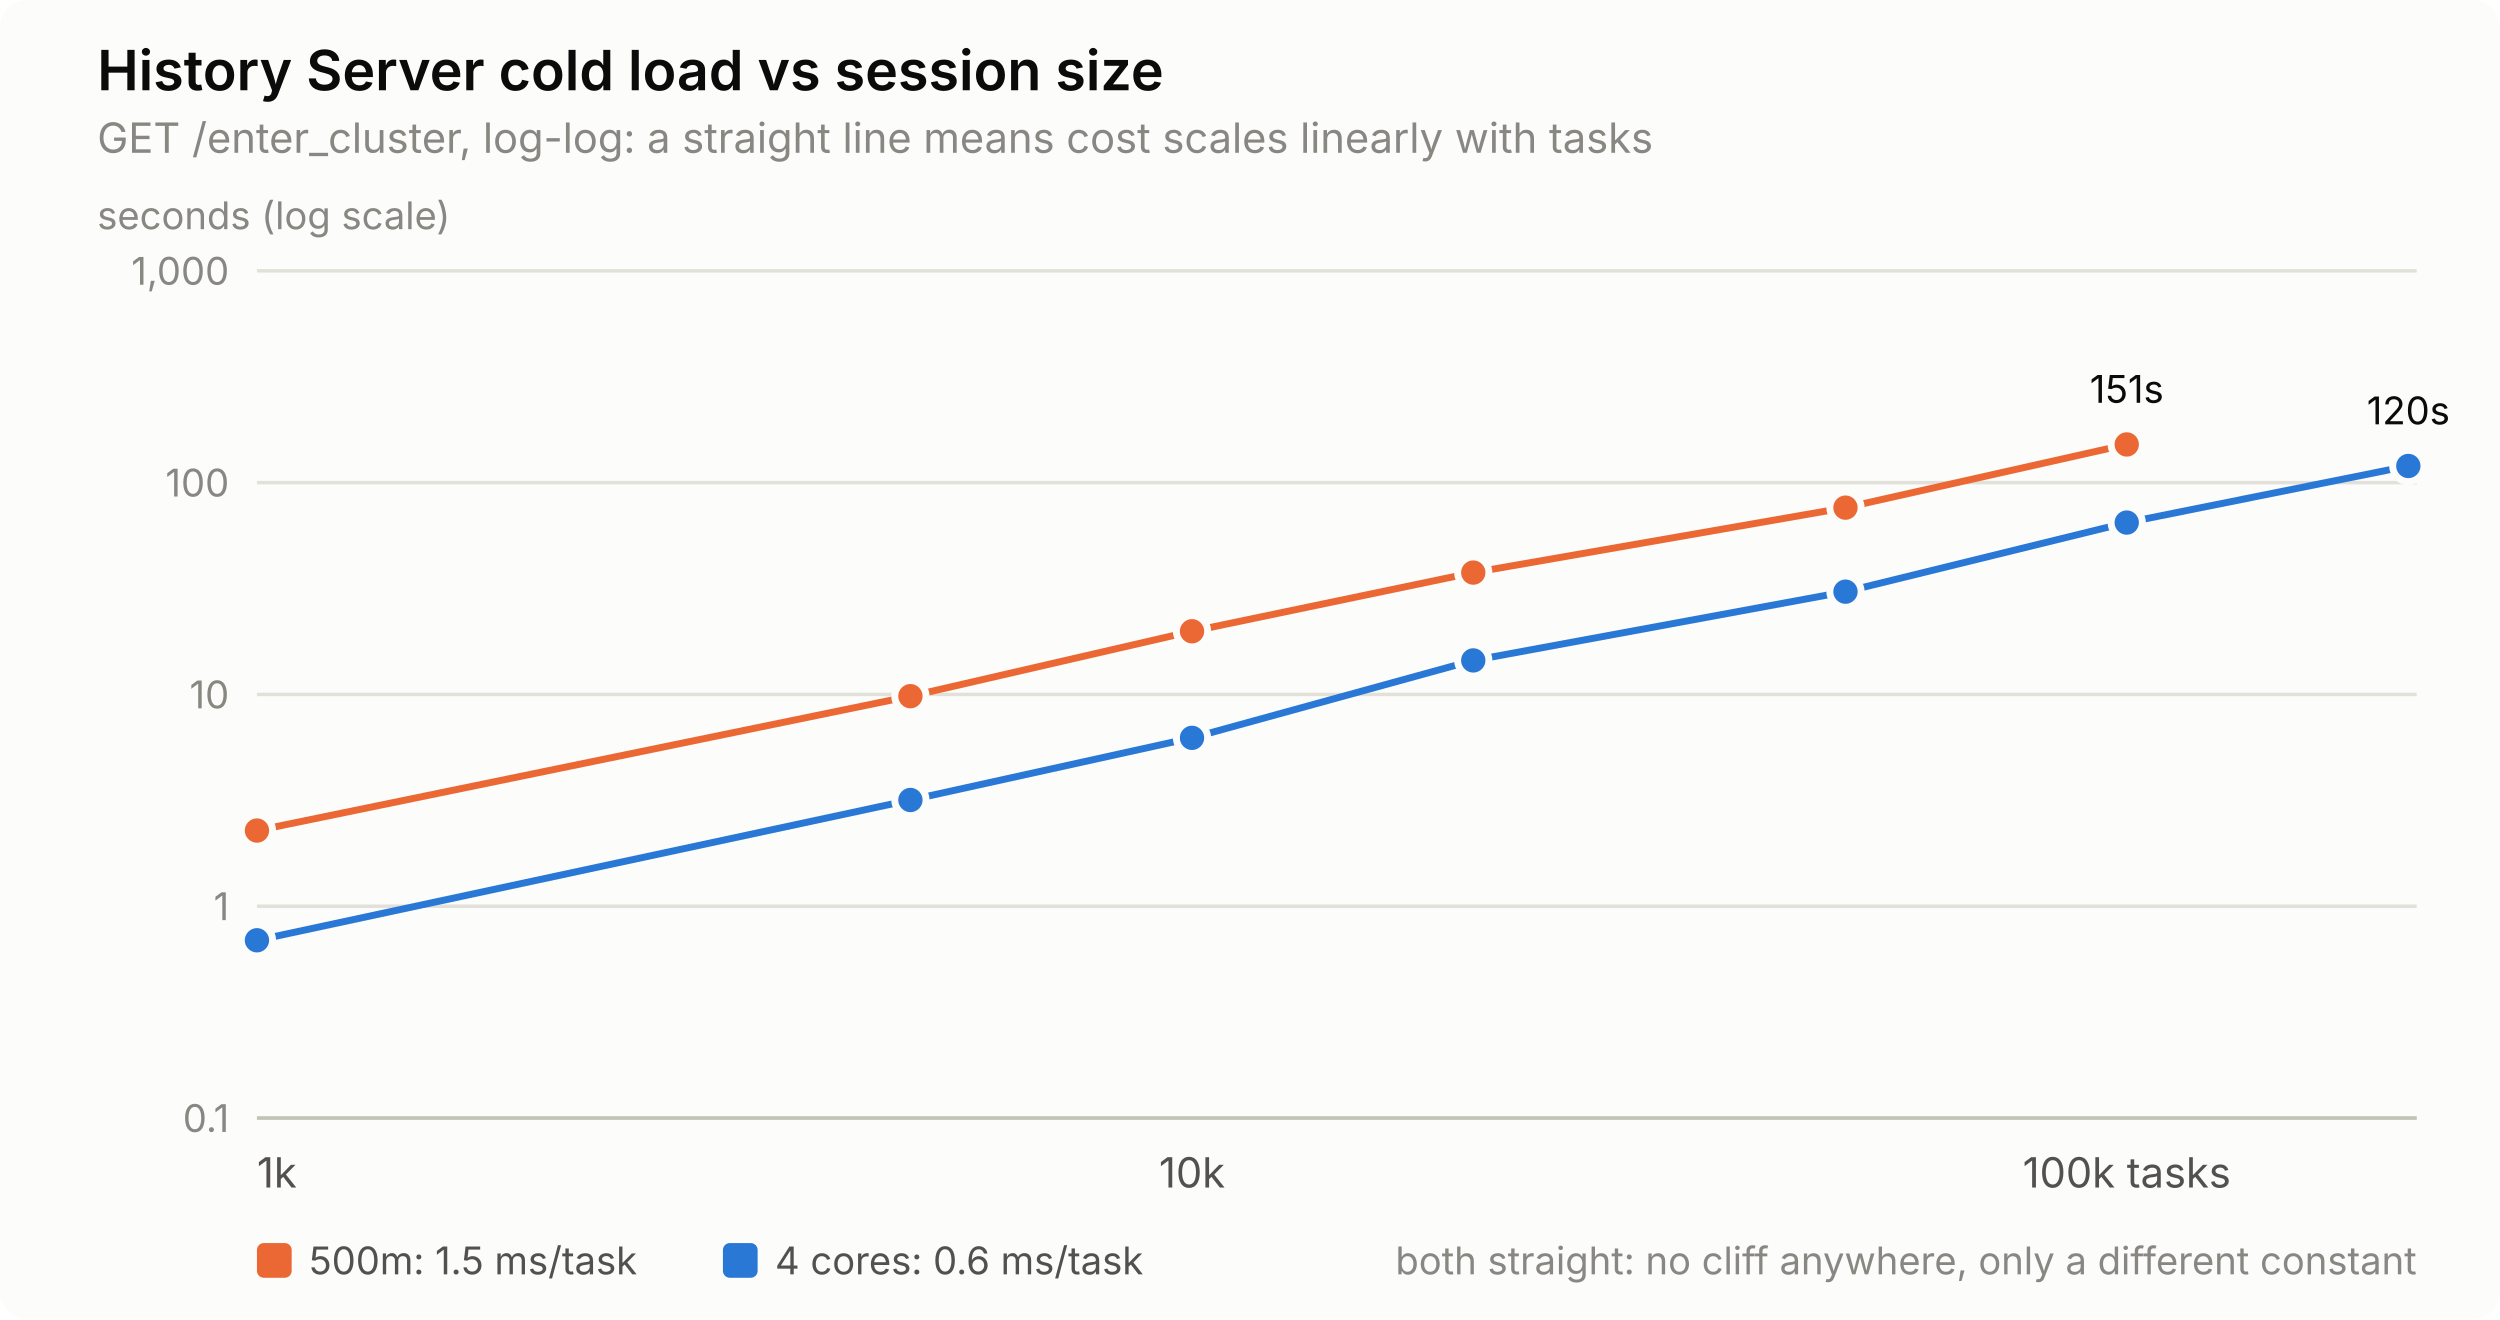
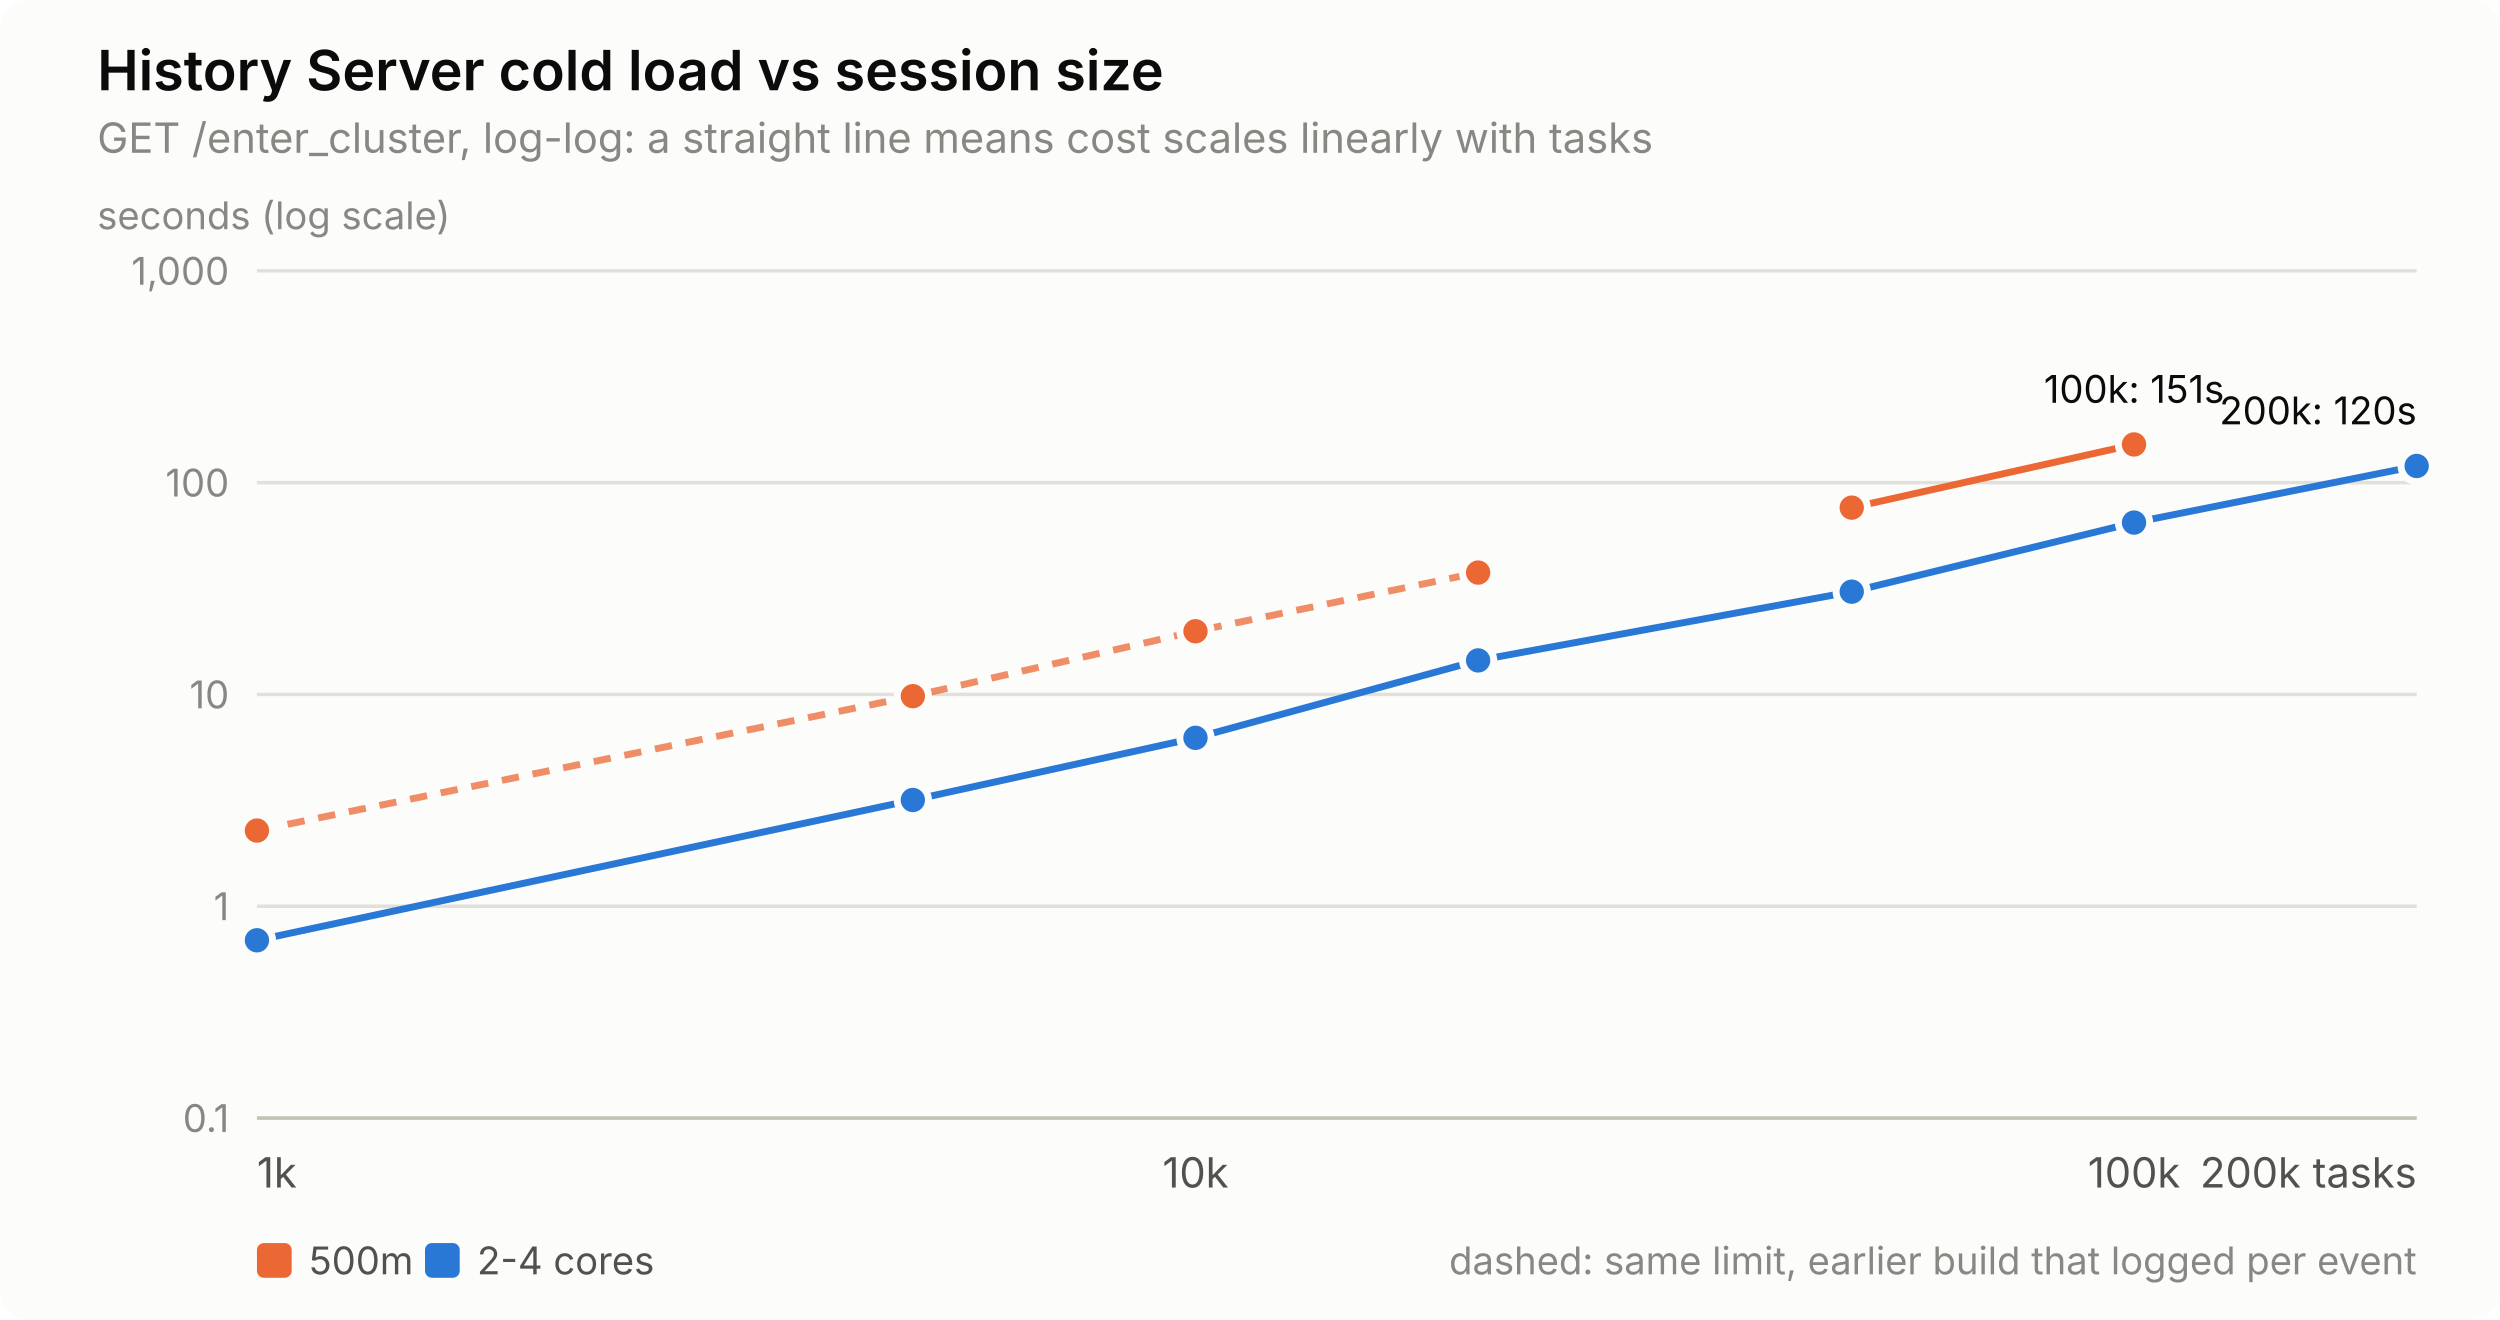
<svg xmlns="http://www.w3.org/2000/svg" viewBox="0 0 720 380" width="720" height="380" role="img">
  <rect width="720" height="380" fill="#fcfcfb" rx="8" />
  <text x="28" y="26" font-family="system-ui,-apple-system,'Segoe UI',sans-serif" font-size="16" font-weight="600" fill="#0b0b0b">History Server cold load vs session size</text>
  <text x="28" y="44" font-family="system-ui,-apple-system,'Segoe UI',sans-serif" font-size="12" fill="#898781">GET /enter_cluster, log-log: a straight line means cost scales linearly with tasks</text>
  <text x="28" y="66" font-family="system-ui,-apple-system,'Segoe UI',sans-serif" font-size="11" fill="#898781">seconds (log scale)</text>
  <line x1="74" y1="322.0" x2="696" y2="322.0" stroke="#e1e0d9" stroke-width="1" />
  <text x="66" y="326.0" text-anchor="end" font-family="system-ui,-apple-system,'Segoe UI',sans-serif" font-size="11" fill="#898781">0.1</text>
  <line x1="74" y1="261.0" x2="696" y2="261.0" stroke="#e1e0d9" stroke-width="1" />
  <text x="66" y="265.0" text-anchor="end" font-family="system-ui,-apple-system,'Segoe UI',sans-serif" font-size="11" fill="#898781">1</text>
  <line x1="74" y1="200.0" x2="696" y2="200.0" stroke="#e1e0d9" stroke-width="1" />
  <text x="66" y="204.0" text-anchor="end" font-family="system-ui,-apple-system,'Segoe UI',sans-serif" font-size="11" fill="#898781">10</text>
  <line x1="74" y1="139.0" x2="696" y2="139.0" stroke="#e1e0d9" stroke-width="1" />
  <text x="66" y="143.0" text-anchor="end" font-family="system-ui,-apple-system,'Segoe UI',sans-serif" font-size="11" fill="#898781">100</text>
  <line x1="74" y1="78.0" x2="696" y2="78.0" stroke="#e1e0d9" stroke-width="1" />
  <text x="66" y="82.0" text-anchor="end" font-family="system-ui,-apple-system,'Segoe UI',sans-serif" font-size="11" fill="#898781">1,000</text>
  <text x="74.0" y="342.0" text-anchor="start" font-family="system-ui,-apple-system,'Segoe UI',sans-serif" font-size="12" fill="#52514e">1k</text>
-   <text x="343.3" y="342.0" text-anchor="middle" font-family="system-ui,-apple-system,'Segoe UI',sans-serif" font-size="12" fill="#52514e">10k</text>
-   <text x="612.5" y="342.0" text-anchor="middle" font-family="system-ui,-apple-system,'Segoe UI',sans-serif" font-size="12" fill="#52514e">100k tasks</text>
+   <text x="344.3" y="342.0" text-anchor="middle" font-family="system-ui,-apple-system,'Segoe UI',sans-serif" font-size="12" fill="#52514e">10k</text>
+   <text x="614.6" y="342.0" text-anchor="middle" font-family="system-ui,-apple-system,'Segoe UI',sans-serif" font-size="12" fill="#52514e">100k</text>
  <line x1="74" y1="322" x2="696" y2="322" stroke="#c3c2b7" stroke-width="1" />
-   <path d="M74.0,239.2 L262.2,200.5 L343.3,181.8 L424.3,164.9 L531.5,146.2 L612.5,128.0" fill="none" stroke="#eb6834" stroke-width="2" stroke-linejoin="round" />
+   <text x="696.0" y="342.0" text-anchor="end" font-family="system-ui,-apple-system,'Segoe UI',sans-serif" font-size="12" fill="#52514e">200k tasks</text>
+   <path d="M74.0,239.2 L262.9,200.5 L344.3,181.8 L425.7,164.9" fill="none" stroke="#eb6834" stroke-width="2" stroke-linejoin="round" stroke-dasharray="5 4" opacity="0.75" />
  <circle cx="74.0" cy="239.2" r="4.5" fill="#eb6834" stroke="#fcfcfb" stroke-width="2" />
-   <circle cx="262.2" cy="200.5" r="4.5" fill="#eb6834" stroke="#fcfcfb" stroke-width="2" />
-   <circle cx="343.3" cy="181.8" r="4.5" fill="#eb6834" stroke="#fcfcfb" stroke-width="2" />
-   <circle cx="424.3" cy="164.9" r="4.5" fill="#eb6834" stroke="#fcfcfb" stroke-width="2" />
-   <circle cx="531.5" cy="146.2" r="4.5" fill="#eb6834" stroke="#fcfcfb" stroke-width="2" />
-   <circle cx="612.5" cy="128.0" r="4.5" fill="#eb6834" stroke="#fcfcfb" stroke-width="2" />
-   <text x="612.5" y="116.0" text-anchor="middle" font-family="system-ui,-apple-system,'Segoe UI',sans-serif" font-size="11" fill="#0b0b0b">151s</text>
-   <path d="M74.0,270.8 L262.2,230.4 L343.3,212.5 L424.3,190.2 L531.5,170.4 L612.5,150.5 L693.6,134.2" fill="none" stroke="#2a78d6" stroke-width="2" stroke-linejoin="round" />
+   <circle cx="262.9" cy="200.5" r="4.5" fill="#eb6834" stroke="#fcfcfb" stroke-width="2" />
+   <circle cx="344.3" cy="181.8" r="4.5" fill="#eb6834" stroke="#fcfcfb" stroke-width="2" />
+   <circle cx="425.7" cy="164.9" r="4.5" fill="#eb6834" stroke="#fcfcfb" stroke-width="2" />
+   <path d="M533.3,146.2 L614.6,128.0" fill="none" stroke="#eb6834" stroke-width="2" stroke-linejoin="round" />
+   <circle cx="533.3" cy="146.2" r="4.5" fill="#eb6834" stroke="#fcfcfb" stroke-width="2" />
+   <circle cx="614.6" cy="128.0" r="4.5" fill="#eb6834" stroke="#fcfcfb" stroke-width="2" />
+   <text x="614.6" y="116.0" text-anchor="middle" font-family="system-ui,-apple-system,'Segoe UI',sans-serif" font-size="11" fill="#0b0b0b">100k: 151s</text>
+   <path d="M74.0,270.8 L262.9,230.4 L344.3,212.5 L425.7,190.2 L533.3,170.4 L614.6,150.5 L696.0,134.2" fill="none" stroke="#2a78d6" stroke-width="2" stroke-linejoin="round" />
  <circle cx="74.0" cy="270.8" r="4.5" fill="#2a78d6" stroke="#fcfcfb" stroke-width="2" />
-   <circle cx="262.2" cy="230.4" r="4.5" fill="#2a78d6" stroke="#fcfcfb" stroke-width="2" />
-   <circle cx="343.3" cy="212.5" r="4.5" fill="#2a78d6" stroke="#fcfcfb" stroke-width="2" />
-   <circle cx="424.3" cy="190.2" r="4.5" fill="#2a78d6" stroke="#fcfcfb" stroke-width="2" />
-   <circle cx="531.5" cy="170.4" r="4.5" fill="#2a78d6" stroke="#fcfcfb" stroke-width="2" />
-   <circle cx="612.5" cy="150.5" r="4.5" fill="#2a78d6" stroke="#fcfcfb" stroke-width="2" />
-   <circle cx="693.6" cy="134.2" r="4.5" fill="#2a78d6" stroke="#fcfcfb" stroke-width="2" />
-   <text x="693.6" y="122.2" text-anchor="middle" font-family="system-ui,-apple-system,'Segoe UI',sans-serif" font-size="11" fill="#0b0b0b">120s</text>
+   <circle cx="262.9" cy="230.4" r="4.5" fill="#2a78d6" stroke="#fcfcfb" stroke-width="2" />
+   <circle cx="344.3" cy="212.5" r="4.5" fill="#2a78d6" stroke="#fcfcfb" stroke-width="2" />
+   <circle cx="425.7" cy="190.2" r="4.5" fill="#2a78d6" stroke="#fcfcfb" stroke-width="2" />
+   <circle cx="533.3" cy="170.4" r="4.5" fill="#2a78d6" stroke="#fcfcfb" stroke-width="2" />
+   <circle cx="614.6" cy="150.5" r="4.5" fill="#2a78d6" stroke="#fcfcfb" stroke-width="2" />
+   <circle cx="696.0" cy="134.2" r="4.5" fill="#2a78d6" stroke="#fcfcfb" stroke-width="2" />
+   <text x="696.0" y="122.2" text-anchor="end" font-family="system-ui,-apple-system,'Segoe UI',sans-serif" font-size="11" fill="#0b0b0b">200k: 120s</text>
  <rect x="74" y="358" width="10" height="10" rx="2" fill="#eb6834" />
-   <text x="89" y="367" font-family="system-ui,-apple-system,'Segoe UI',sans-serif" font-size="11" fill="#52514e">500m: 1.5 ms/task</text>
-   <rect x="208.2" y="358" width="10" height="10" rx="2" fill="#2a78d6" />
-   <text x="223.2" y="367" font-family="system-ui,-apple-system,'Segoe UI',sans-serif" font-size="11" fill="#52514e">4 cores: 0.6 ms/task</text>
-   <text x="696" y="367" text-anchor="end" font-family="system-ui,-apple-system,'Segoe UI',sans-serif" font-size="11" fill="#898781">both straight: no cliff anywhere, only a different constant</text>
+   <text x="89" y="367" font-family="system-ui,-apple-system,'Segoe UI',sans-serif" font-size="11" fill="#52514e">500m</text>
+   <rect x="122.4" y="358" width="10" height="10" rx="2" fill="#2a78d6" />
+   <text x="137.4" y="367" font-family="system-ui,-apple-system,'Segoe UI',sans-serif" font-size="11" fill="#52514e">2-4 cores</text>
+   <text x="696" y="367" text-anchor="end" font-family="system-ui,-apple-system,'Segoe UI',sans-serif" font-size="11" fill="#898781">dashed: same limit, earlier build that logged per event</text>
</svg>
